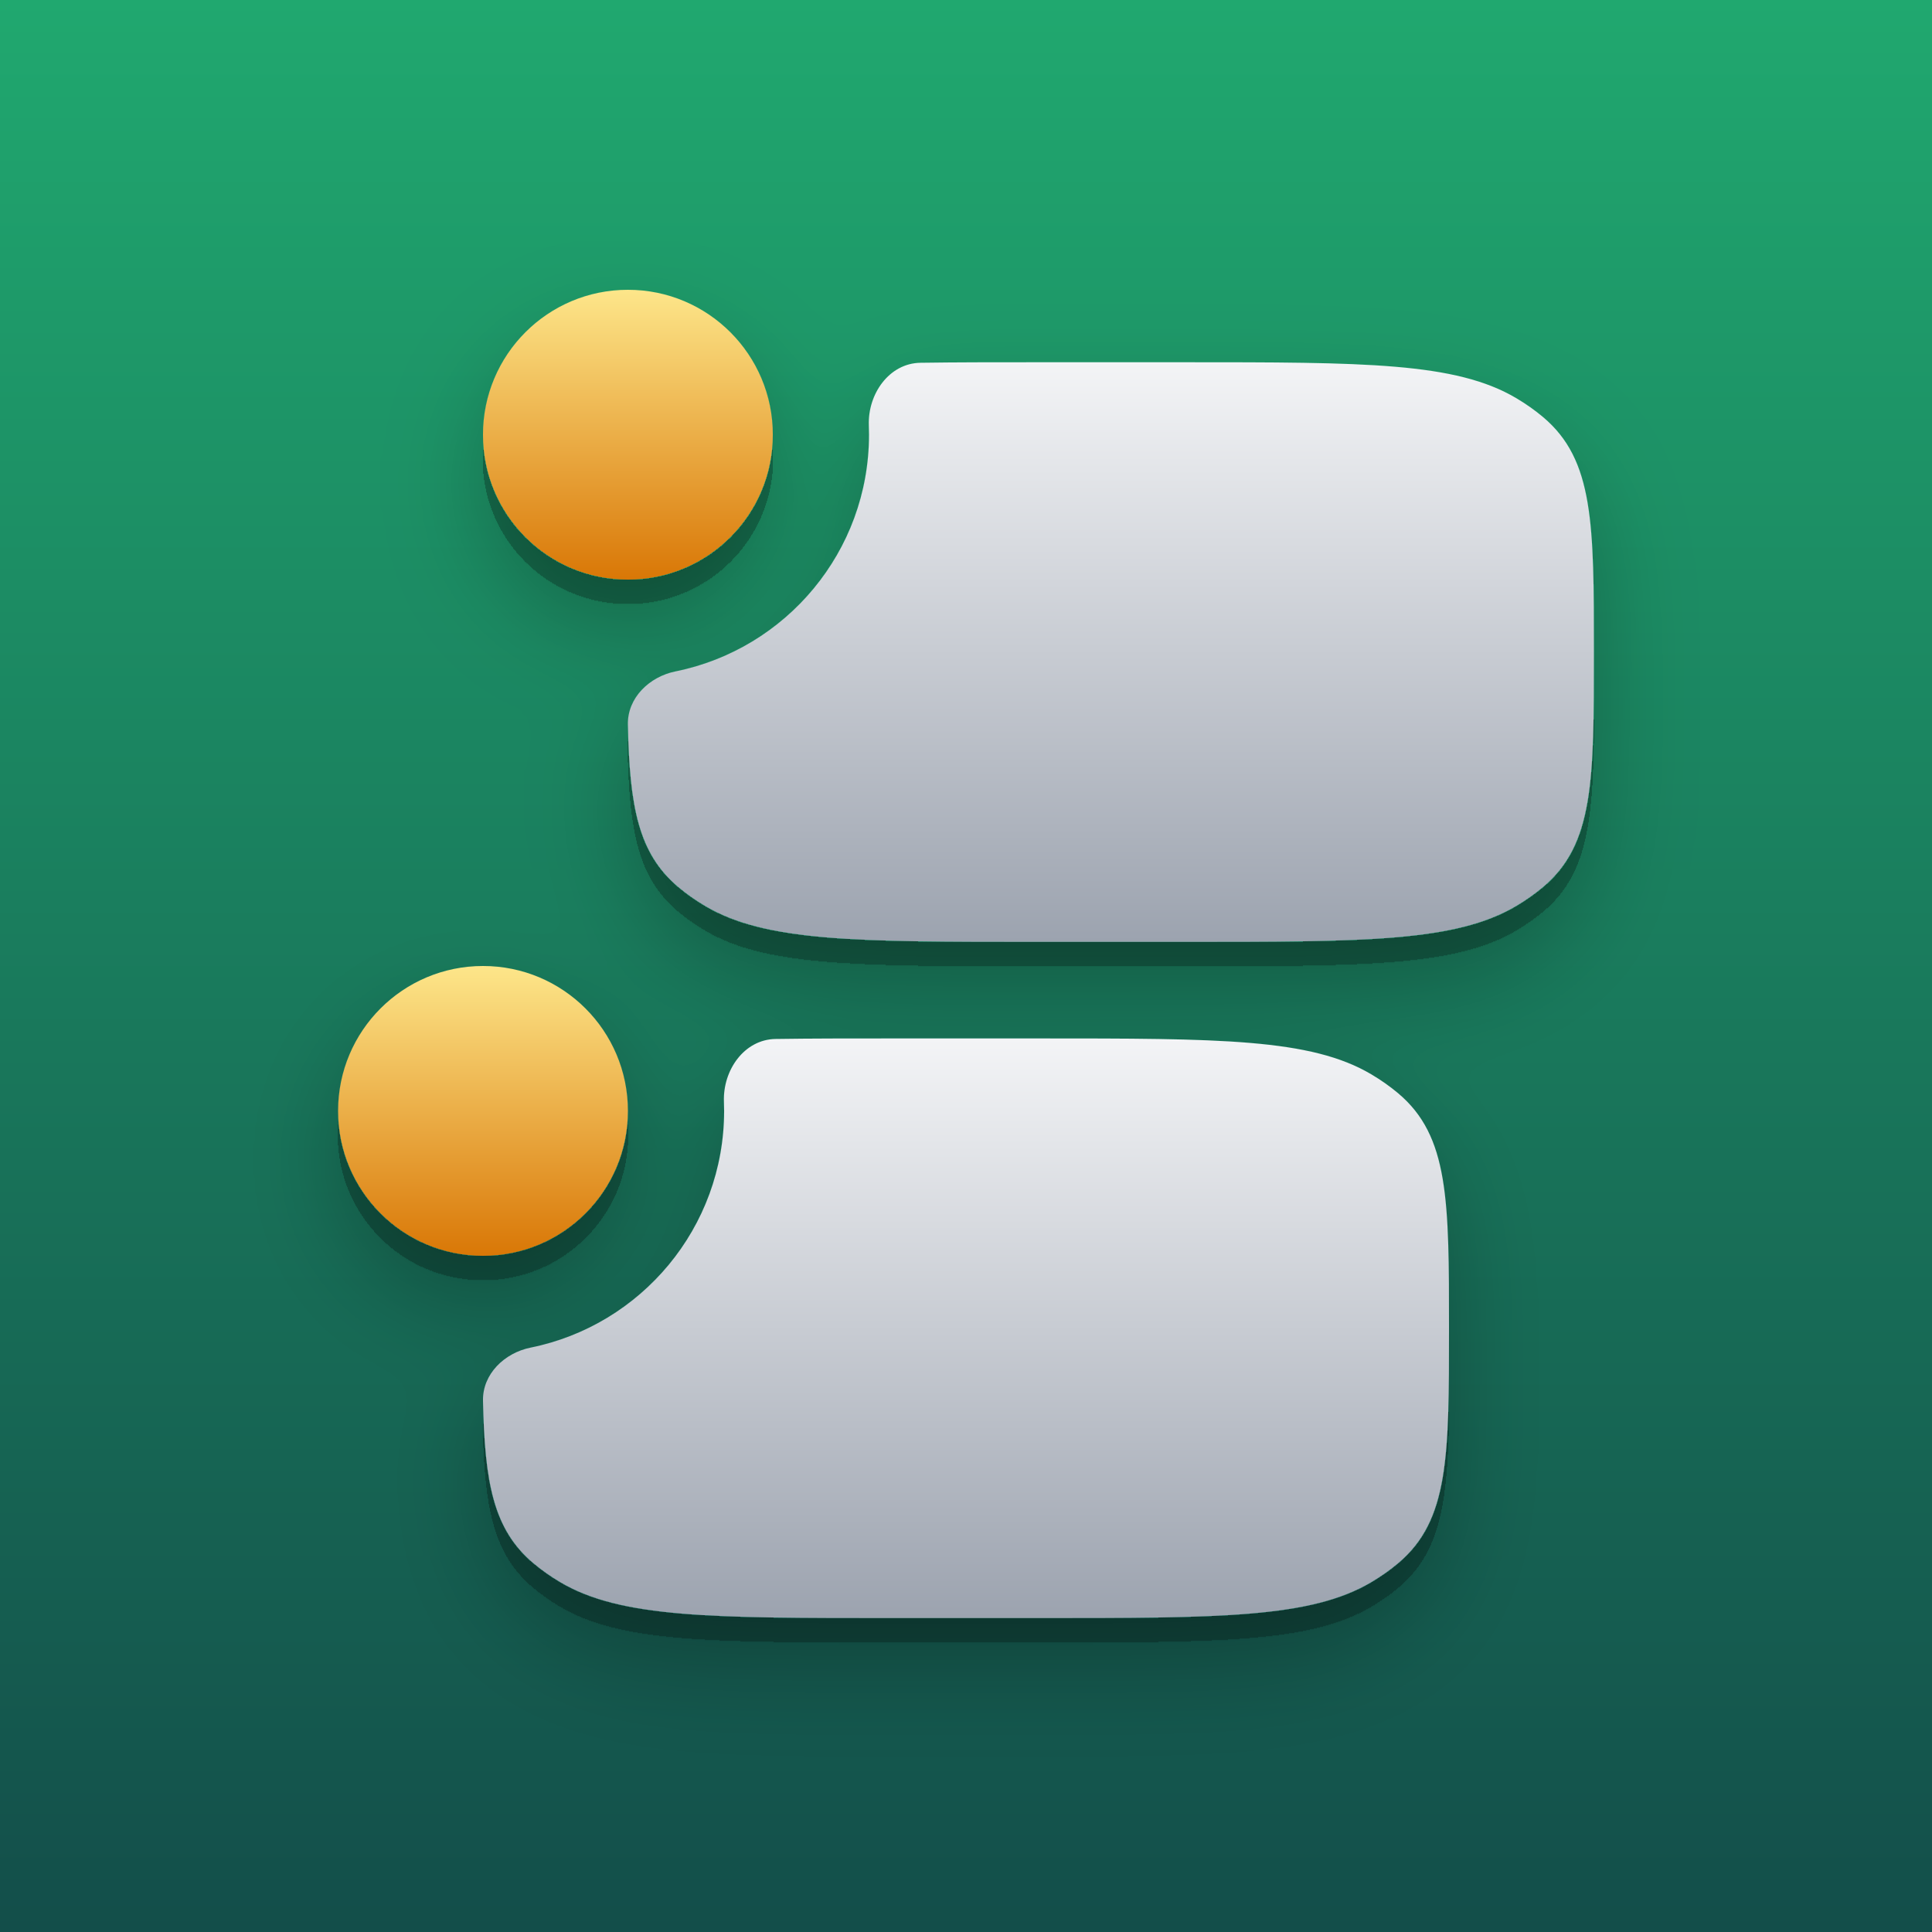
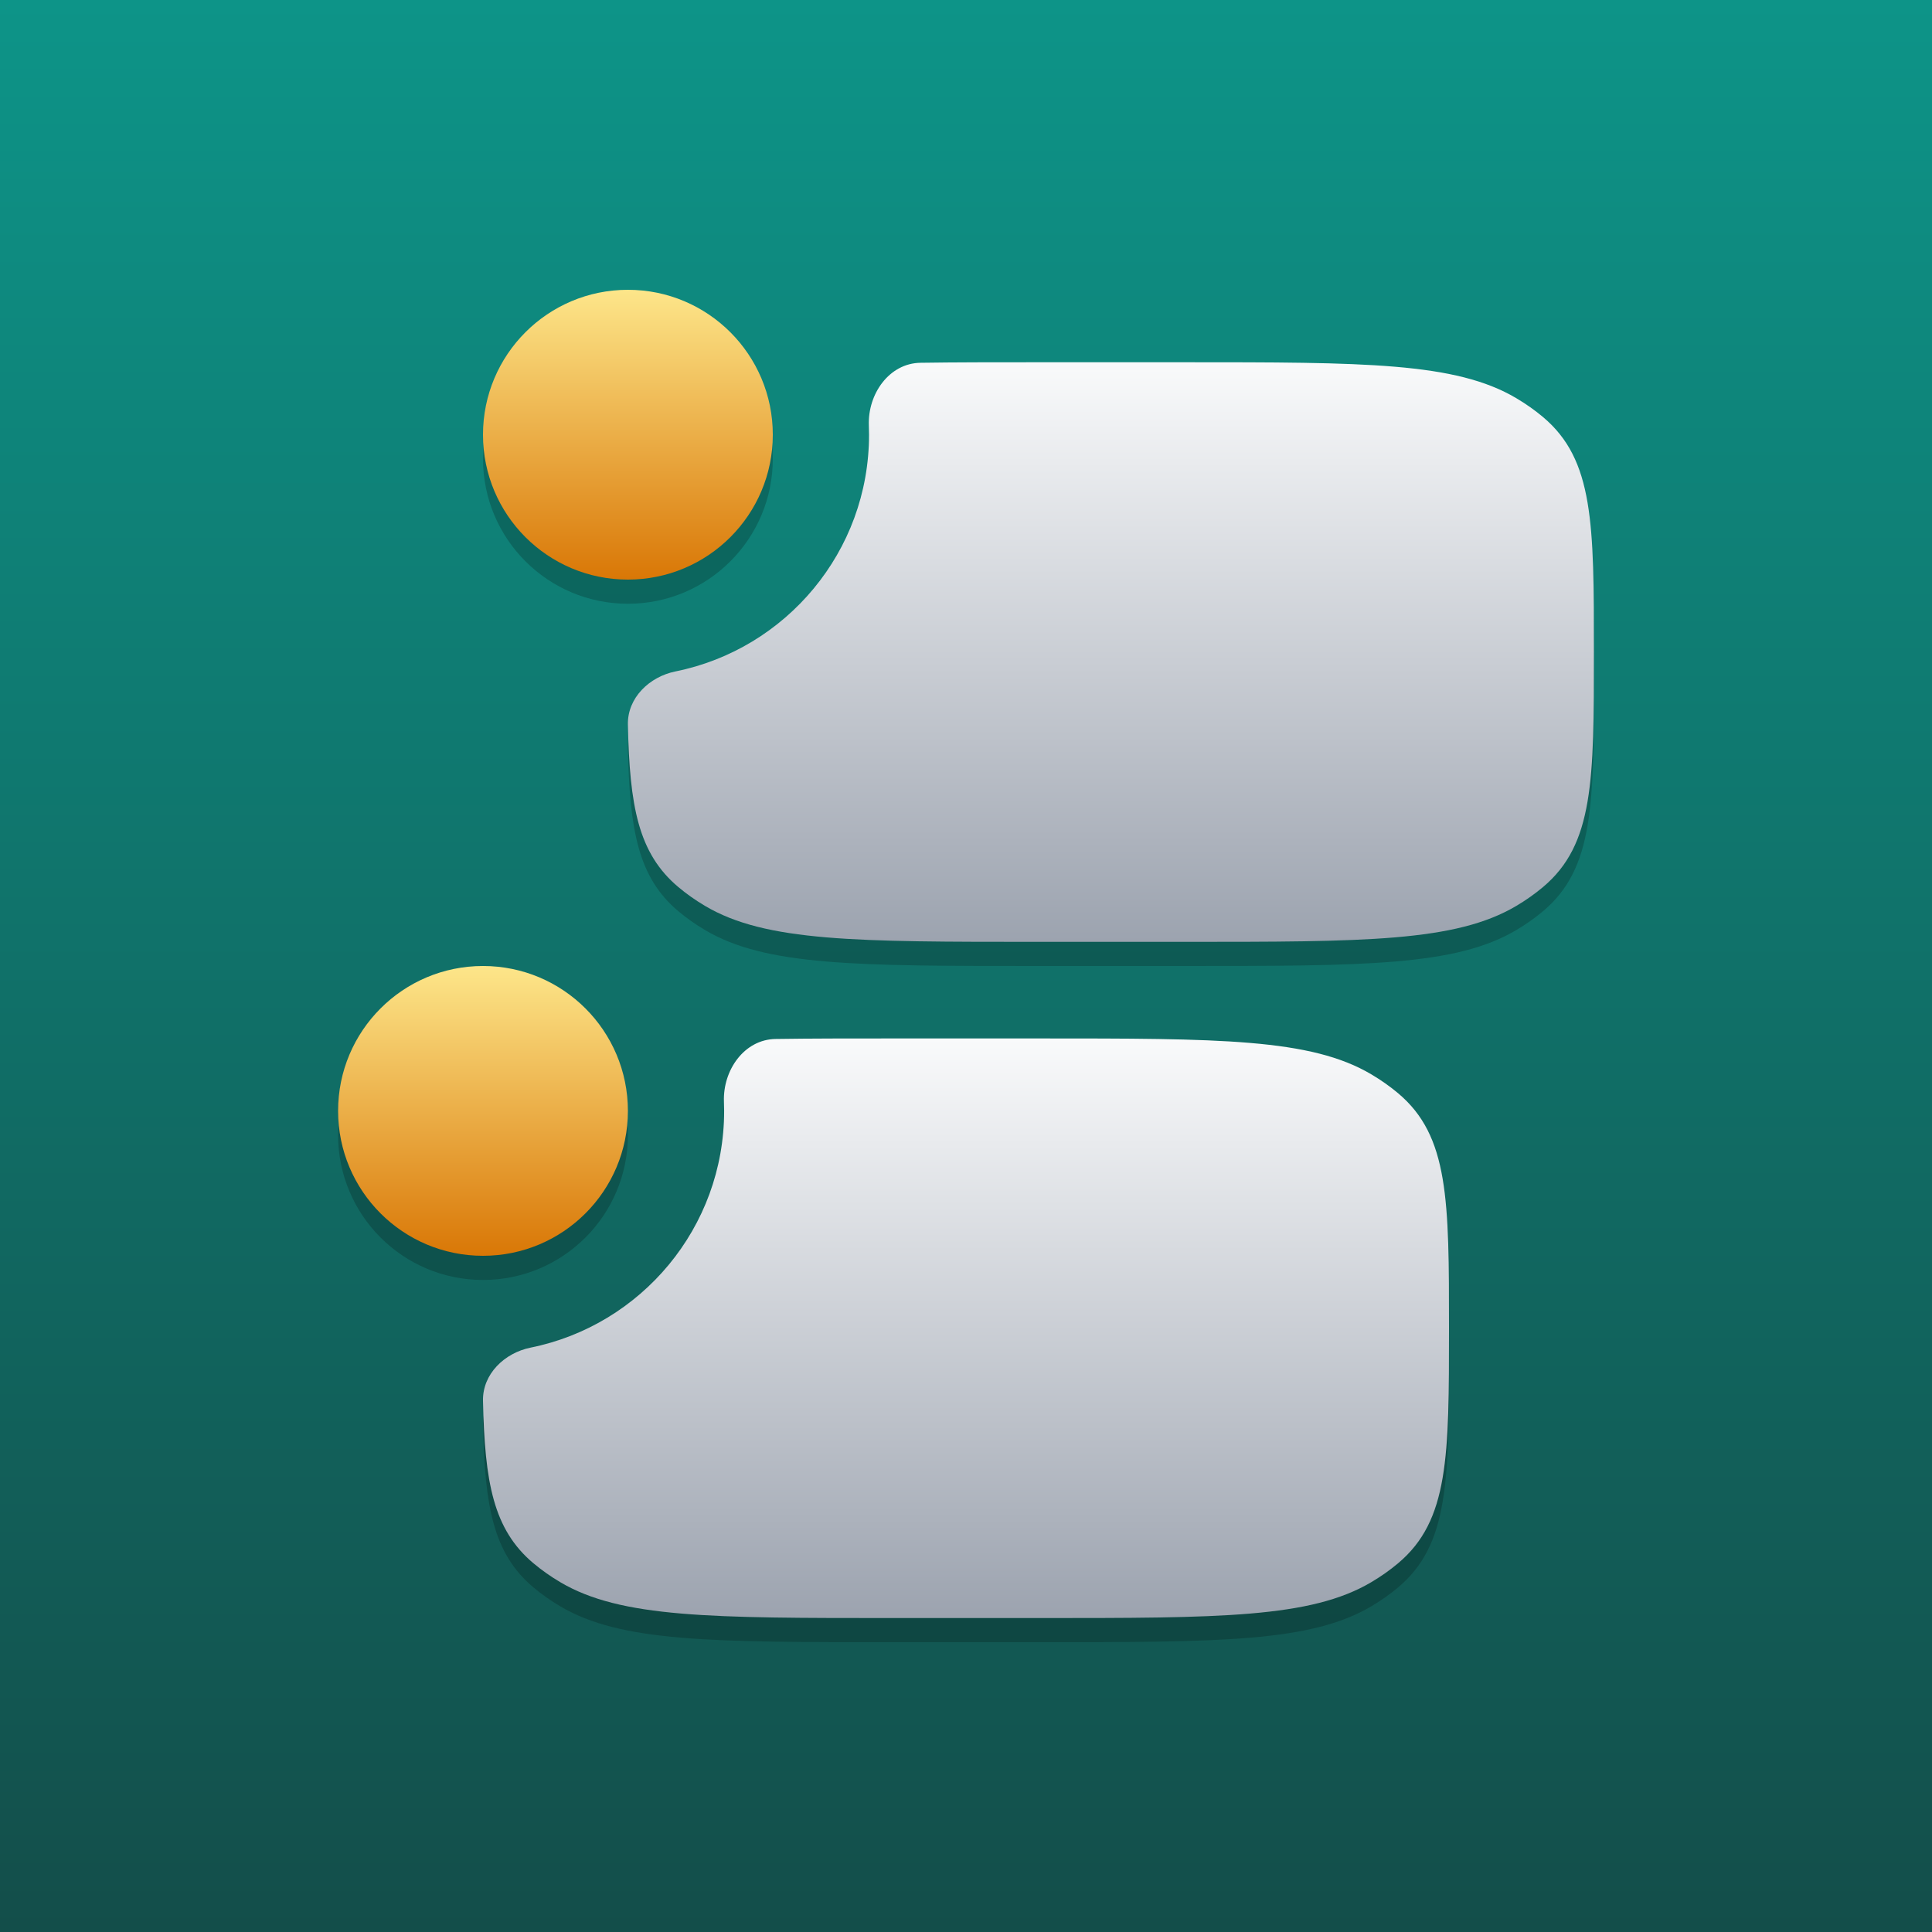
<svg xmlns="http://www.w3.org/2000/svg" width="80" height="80" viewBox="0 0 80 80" fill="none">
  <rect width="80" height="80" fill="url(#paint0_linear_830_8248)" />
-   <g filter="url(#filter0_dd_830_8248)">
-     <path d="M20 58.003C19.977 56.898 20.888 56.021 21.972 55.802C26.543 54.879 29.985 50.841 29.985 46C29.985 45.872 29.982 45.744 29.977 45.617C29.928 44.317 30.815 43.041 32.116 43.022C33.541 43 35.153 43 36.989 43H42.992C50.513 43 54.273 43 56.783 44.486C57.185 44.724 57.556 44.986 57.893 45.269C60 47.041 60 49.694 60 55C60 60.306 60 62.959 57.893 64.731C57.556 65.014 57.185 65.276 56.783 65.514C54.273 67 50.513 67 42.992 67H36.989C29.468 67 25.708 67 23.198 65.514C22.796 65.276 22.425 65.014 22.088 64.731C20.423 63.331 20.074 61.38 20 58.003Z" fill="url(#paint1_linear_830_8248)" />
-     <circle cx="20" cy="46" r="6" fill="url(#paint2_linear_830_8248)" />
-     <path d="M26 30.003C25.977 28.898 26.888 28.021 27.972 27.802C32.543 26.879 35.985 22.841 35.985 18C35.985 17.872 35.982 17.744 35.977 17.617C35.928 16.317 36.815 15.041 38.116 15.022C39.541 15 41.153 15 42.989 15H48.992C56.513 15 60.273 15 62.783 16.486C63.185 16.724 63.556 16.986 63.893 17.269C66 19.041 66 21.694 66 27C66 32.306 66 34.959 63.893 36.731C63.556 37.014 63.185 37.276 62.783 37.514C60.273 39 56.513 39 48.992 39H42.989C35.468 39 31.708 39 29.198 37.514C28.796 37.276 28.425 37.014 28.088 36.731C26.423 35.331 26.074 33.38 26 30.003Z" fill="url(#paint3_linear_830_8248)" />
-     <circle cx="26" cy="18" r="6" fill="url(#paint4_linear_830_8248)" />
-   </g>
+   <path d="M20 59.003C19.977 57.898 20.888 57.021 21.972 56.802C26.543 55.879 29.985 51.841 29.985 47C29.985 46.872 29.982 46.744 29.977 46.617C29.928 45.317 30.815 44.041 32.116 44.022C33.541 44 35.153 44 36.989 44H42.992C50.513 44 54.273 44 56.783 45.486C57.185 45.724 57.556 45.986 57.893 46.269C60 48.041 60 50.694 60 56C60 61.306 60 63.959 57.893 65.731C57.556 66.014 57.185 66.276 56.783 66.514C54.273 68 50.513 68 42.992 68H36.989C29.468 68 25.708 68 23.198 66.514C22.796 66.276 22.425 66.014 22.088 65.731C20.423 64.331 20.074 62.38 20 59.003Z" fill="black" fill-opacity="0.2" />
+   <path d="M26 47C26 50.314 23.314 53 20 53C16.686 53 14 50.314 14 47C14 43.686 16.686 41 20 41C23.314 41 26 43.686 26 47Z" fill="black" fill-opacity="0.2" />
+   <path d="M26 31.003C25.977 29.898 26.888 29.021 27.972 28.802C32.543 27.879 35.985 23.841 35.985 19C35.985 18.872 35.982 18.744 35.977 18.617C35.928 17.317 36.815 16.041 38.116 16.022C39.541 16 41.153 16 42.989 16H48.992C56.513 16 60.273 16 62.783 17.486C63.185 17.724 63.556 17.986 63.893 18.269C66 20.041 66 22.694 66 28C66 33.306 66 35.959 63.893 37.731C63.556 38.014 63.185 38.276 62.783 38.514C60.273 40 56.513 40 48.992 40H42.989C35.468 40 31.708 40 29.198 38.514C28.796 38.276 28.425 38.014 28.088 37.731C26.423 36.331 26.074 34.38 26 31.003Z" fill="black" fill-opacity="0.2" />
+   <path d="M32 19C32 22.314 29.314 25 26 25C22.686 25 20 22.314 20 19C20 15.686 22.686 13 26 13C29.314 13 32 15.686 32 19Z" fill="black" fill-opacity="0.2" />
+   <path d="M20 58.003C19.977 56.898 20.888 56.021 21.972 55.802C26.543 54.879 29.985 50.841 29.985 46C29.985 45.872 29.982 45.744 29.977 45.617C29.928 44.317 30.815 43.041 32.116 43.022C33.541 43 35.153 43 36.989 43H42.992C50.513 43 54.273 43 56.783 44.486C57.185 44.724 57.556 44.986 57.893 45.269C60 47.041 60 49.694 60 55C60 60.306 60 62.959 57.893 64.731C57.556 65.014 57.185 65.276 56.783 65.514C54.273 67 50.513 67 42.992 67H36.989C29.468 67 25.708 67 23.198 65.514C22.796 65.276 22.425 65.014 22.088 64.731C20.423 63.331 20.074 61.38 20 58.003Z" fill="url(#paint1_linear_830_8248)" />
+   <circle cx="20" cy="46" r="6" fill="url(#paint2_linear_830_8248)" />
+   <path d="M26 30.003C25.977 28.898 26.888 28.021 27.972 27.802C32.543 26.879 35.985 22.841 35.985 18C35.985 17.872 35.982 17.744 35.977 17.617C35.928 16.317 36.815 15.041 38.116 15.022C39.541 15 41.153 15 42.989 15H48.992C56.513 15 60.273 15 62.783 16.486C63.185 16.724 63.556 16.986 63.893 17.269C66 19.041 66 21.694 66 27C66 32.306 66 34.959 63.893 36.731C63.556 37.014 63.185 37.276 62.783 37.514C60.273 39 56.513 39 48.992 39H42.989C35.468 39 31.708 39 29.198 37.514C28.796 37.276 28.425 37.014 28.088 36.731C26.423 35.331 26.074 33.38 26 30.003Z" fill="url(#paint3_linear_830_8248)" />
+   <circle cx="26" cy="18" r="6" fill="url(#paint4_linear_830_8248)" />
  <defs>
-     <filter id="filter0_dd_830_8248" x="8" y="10" width="64" height="64" filterUnits="userSpaceOnUse" color-interpolation-filters="sRGB">
-       <feFlood flood-opacity="0" result="BackgroundImageFix" />
-       <feColorMatrix in="SourceAlpha" type="matrix" values="0 0 0 0 0 0 0 0 0 0 0 0 0 0 0 0 0 0 127 0" result="hardAlpha" />
-       <feOffset dy="1" />
-       <feComposite in2="hardAlpha" operator="out" />
-       <feColorMatrix type="matrix" values="0 0 0 0 0 0 0 0 0 0 0 0 0 0 0 0 0 0 0.25 0" />
-       <feBlend mode="normal" in2="BackgroundImageFix" result="effect1_dropShadow_830_8248" />
-       <feColorMatrix in="SourceAlpha" type="matrix" values="0 0 0 0 0 0 0 0 0 0 0 0 0 0 0 0 0 0 127 0" result="hardAlpha" />
-       <feOffset dy="2" />
-       <feGaussianBlur stdDeviation="2" />
-       <feComposite in2="hardAlpha" operator="out" />
-       <feColorMatrix type="matrix" values="0 0 0 0 0 0 0 0 0 0 0 0 0 0 0 0 0 0 0.25 0" />
-       <feBlend mode="normal" in2="effect1_dropShadow_830_8248" result="effect2_dropShadow_830_8248" />
-       <feBlend mode="normal" in="SourceGraphic" in2="effect2_dropShadow_830_8248" result="shape" />
-     </filter>
    <linearGradient id="paint0_linear_830_8248" x1="40" y1="0" x2="40" y2="80" gradientUnits="userSpaceOnUse">
-       <stop stop-color="#20A86F" />
+       <stop stop-color="#0D9488" />
      <stop offset="1" stop-color="#134E4A" />
    </linearGradient>
    <linearGradient id="paint1_linear_830_8248" x1="40" y1="43" x2="40" y2="67" gradientUnits="userSpaceOnUse">
-       <stop stop-color="#F3F4F6" />
+       <stop stop-color="#F9FAFB" />
      <stop offset="1" stop-color="#9CA3AF" />
    </linearGradient>
    <linearGradient id="paint2_linear_830_8248" x1="20" y1="40" x2="20" y2="52" gradientUnits="userSpaceOnUse">
      <stop stop-color="#FDE68A" />
      <stop offset="1" stop-color="#D97706" />
    </linearGradient>
    <linearGradient id="paint3_linear_830_8248" x1="46" y1="15" x2="46" y2="39" gradientUnits="userSpaceOnUse">
-       <stop stop-color="#F3F4F6" />
+       <stop stop-color="#F9FAFB" />
      <stop offset="1" stop-color="#9CA3AF" />
    </linearGradient>
    <linearGradient id="paint4_linear_830_8248" x1="26" y1="12" x2="26" y2="24" gradientUnits="userSpaceOnUse">
      <stop stop-color="#FDE68A" />
      <stop offset="1" stop-color="#D97706" />
    </linearGradient>
  </defs>
</svg>
